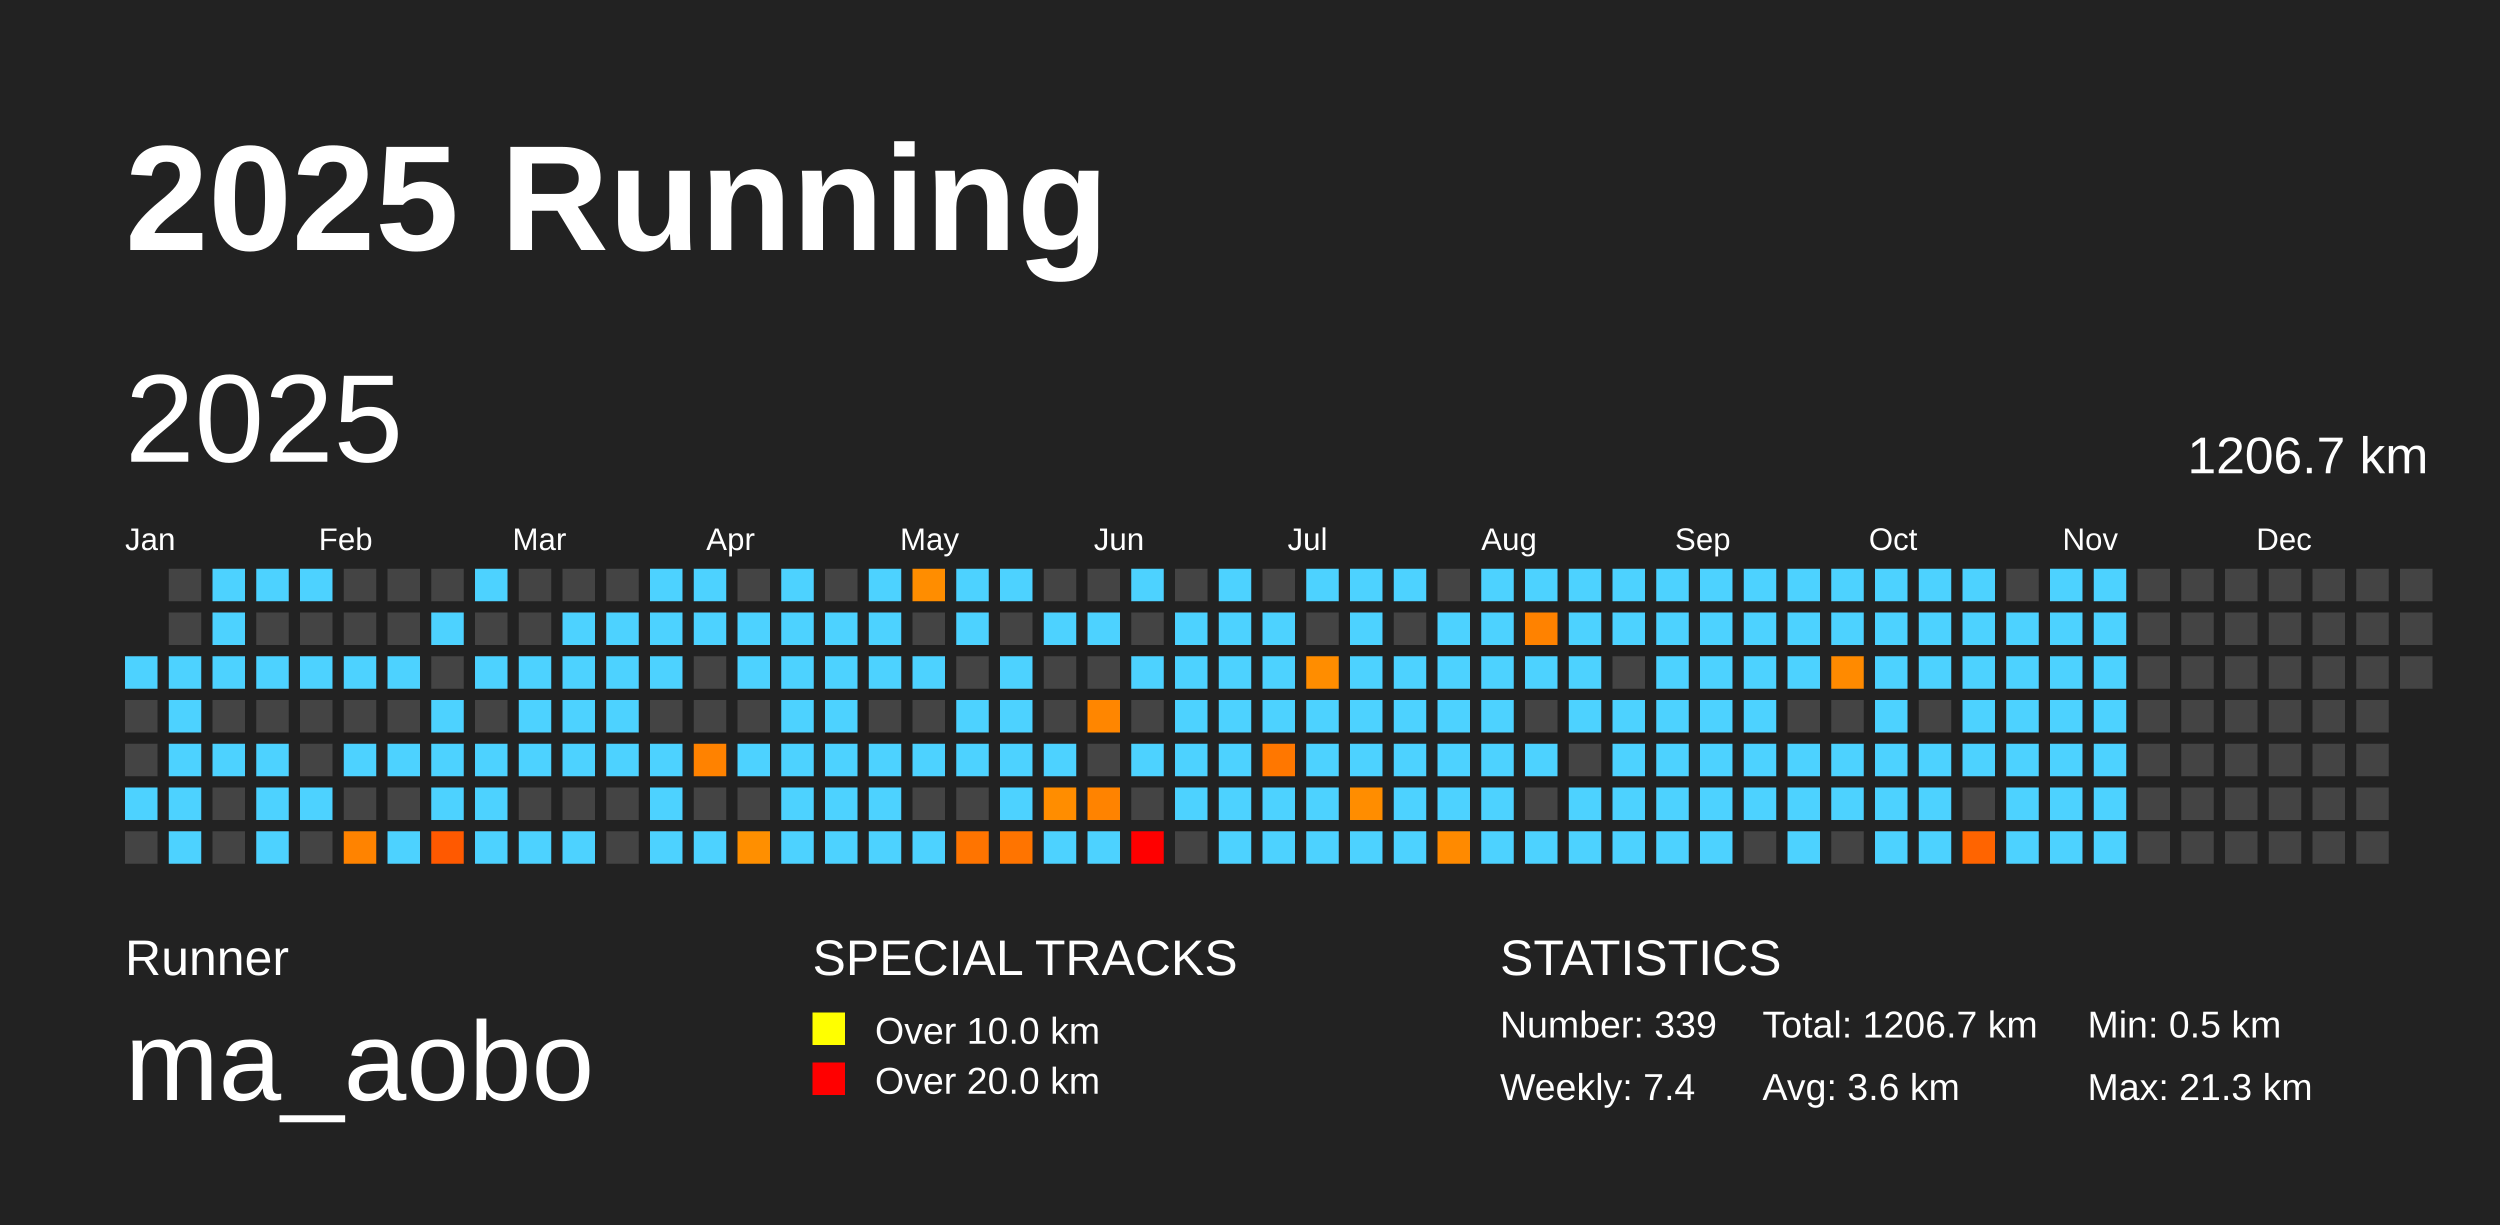
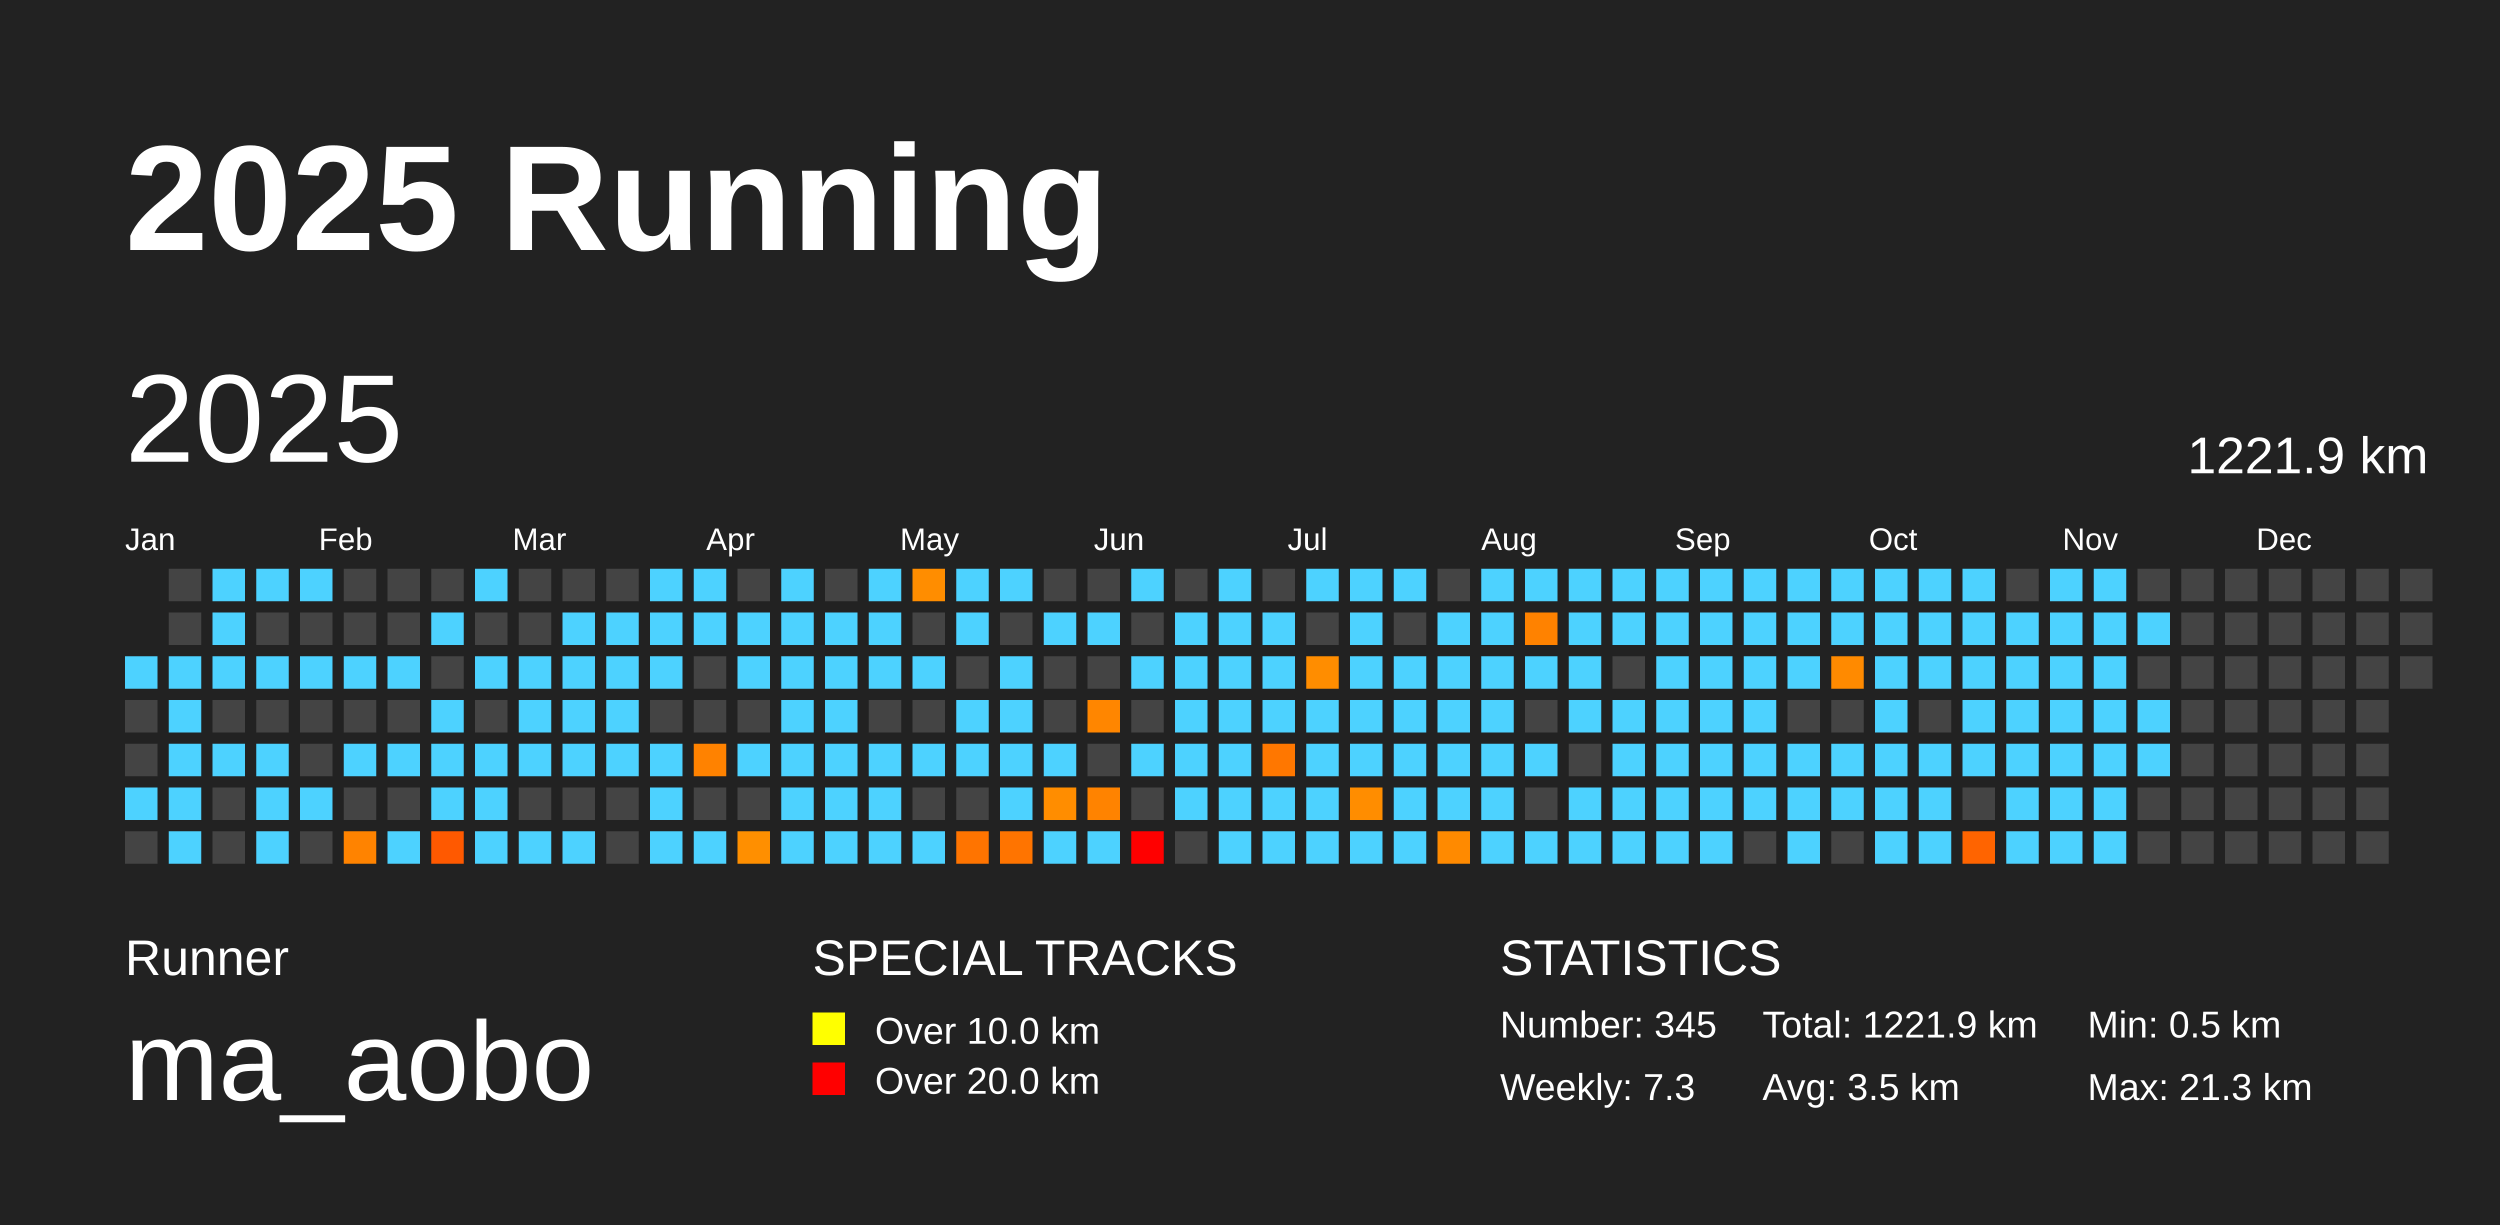
<svg xmlns="http://www.w3.org/2000/svg" baseProfile="full" height="98mm" version="1.1" viewBox="0,0,200,98" width="200mm">
  <defs />
  <rect fill="#222222" height="98" width="200" x="0" y="0" />
  <text fill="#FFFFFF" style="font-size:12px; font-family:Arial; font-weight:bold;" x="10" y="20">2025 Running</text>
  <text fill="#FFFFFF" style="font-size:4px; font-family:Arial" x="10" y="78">Runner</text>
  <text fill="#FFFFFF" style="font-size:9px; font-family:Arial" x="10" y="88">ma_aobo</text>
  <text fill="#FFFFFF" style="font-size:4px; font-family:Arial" x="65" y="78">SPECIAL TRACKS</text>
  <rect fill="yellow" height="2.6" width="2.6" x="65" y="81" />
  <text fill="#FFFFFF" style="font-size:3px; font-family:Arial" x="70" y="83.5">Over 10.0 km</text>
  <rect fill="red" height="2.6" width="2.6" x="65" y="85" />
  <text fill="#FFFFFF" style="font-size:3px; font-family:Arial" x="70" y="87.5">Over 20.0 km</text>
  <text fill="#FFFFFF" style="font-size:4px; font-family:Arial" x="120" y="78">STATISTICS</text>
-   <text fill="#FFFFFF" style="font-size:3px; font-family:Arial" x="120" y="83">Number: 339</text>
-   <text fill="#FFFFFF" style="font-size:3px; font-family:Arial" x="120" y="88">Weekly: 7.4</text>
-   <text fill="#FFFFFF" style="font-size:3px; font-family:Arial" x="141" y="83">Total: 1206.7 km</text>
-   <text fill="#FFFFFF" style="font-size:3px; font-family:Arial" x="141" y="88">Avg: 3.6 km</text>
+   <text fill="#FFFFFF" style="font-size:3px; font-family:Arial" x="120" y="83">Number: 345</text>
+   <text fill="#FFFFFF" style="font-size:3px; font-family:Arial" x="120" y="88">Weekly: 7.3</text>
+   <text fill="#FFFFFF" style="font-size:3px; font-family:Arial" x="141" y="83">Total: 1221.9 km</text>
+   <text fill="#FFFFFF" style="font-size:3px; font-family:Arial" x="141" y="88">Avg: 3.5 km</text>
  <text fill="#FFFFFF" style="font-size:3px; font-family:Arial" x="167" y="83">Min: 0.5 km</text>
  <text fill="#FFFFFF" style="font-size:3px; font-family:Arial" x="167" y="88">Max: 21.3 km</text>
  <text dominant-baseline="hanging" fill="#FFFFFF" style="font-size:10.0px; font-family:Arial;" x="10" y="30">2025</text>
-   <text dominant-baseline="hanging" fill="#FFFFFF" style="font-size:4.125px; font-family:Arial;" x="175" y="35">1206.7 km</text>
+   <text dominant-baseline="hanging" fill="#FFFFFF" style="font-size:4.125px; font-family:Arial;" x="175" y="35">1221.9 km</text>
  <text fill="#FFFFFF" style="font-size:2.5px; font-family:Arial" x="10.0" y="44">Jan</text>
  <text fill="#FFFFFF" style="font-size:2.5px; font-family:Arial" x="25.5" y="44">Feb</text>
  <text fill="#FFFFFF" style="font-size:2.5px; font-family:Arial" x="41.0" y="44">Mar</text>
  <text fill="#FFFFFF" style="font-size:2.5px; font-family:Arial" x="56.5" y="44">Apr</text>
  <text fill="#FFFFFF" style="font-size:2.5px; font-family:Arial" x="72.0" y="44">May</text>
  <text fill="#FFFFFF" style="font-size:2.5px; font-family:Arial" x="87.5" y="44">Jun</text>
  <text fill="#FFFFFF" style="font-size:2.5px; font-family:Arial" x="103.0" y="44">Jul</text>
  <text fill="#FFFFFF" style="font-size:2.5px; font-family:Arial" x="118.5" y="44">Aug</text>
  <text fill="#FFFFFF" style="font-size:2.5px; font-family:Arial" x="134.0" y="44">Sep</text>
  <text fill="#FFFFFF" style="font-size:2.5px; font-family:Arial" x="149.5" y="44">Oct</text>
  <text fill="#FFFFFF" style="font-size:2.5px; font-family:Arial" x="165.0" y="44">Nov</text>
  <text fill="#FFFFFF" style="font-size:2.5px; font-family:Arial" x="180.5" y="44">Dec</text>
  <rect fill="#4dd2ff" height="2.6" width="2.6" x="10.0" y="52.5" />
  <rect fill="#444444" height="2.6" width="2.6" x="10.0" y="56.0" />
  <rect fill="#444444" height="2.6" width="2.6" x="10.0" y="59.5" />
  <rect fill="#4dd2ff" height="2.6" width="2.6" x="10.0" y="63.0" />
  <rect fill="#444444" height="2.6" width="2.6" x="10.0" y="66.5" />
  <rect fill="#444444" height="2.6" width="2.6" x="13.5" y="45.5" />
  <rect fill="#444444" height="2.6" width="2.6" x="13.5" y="49.0" />
  <rect fill="#4dd2ff" height="2.6" width="2.6" x="13.5" y="52.5" />
  <rect fill="#4dd2ff" height="2.6" width="2.6" x="13.5" y="56.0" />
  <rect fill="#4dd2ff" height="2.6" width="2.6" x="13.5" y="59.5" />
  <rect fill="#4dd2ff" height="2.6" width="2.6" x="13.5" y="63.0" />
  <rect fill="#4dd2ff" height="2.6" width="2.6" x="13.5" y="66.5" />
  <rect fill="#4dd2ff" height="2.6" width="2.6" x="17.0" y="45.5" />
  <rect fill="#4dd2ff" height="2.6" width="2.6" x="17.0" y="49.0" />
  <rect fill="#4dd2ff" height="2.6" width="2.6" x="17.0" y="52.5" />
  <rect fill="#444444" height="2.6" width="2.6" x="17.0" y="56.0" />
  <rect fill="#4dd2ff" height="2.6" width="2.6" x="17.0" y="59.5" />
  <rect fill="#444444" height="2.6" width="2.6" x="17.0" y="63.0" />
  <rect fill="#444444" height="2.6" width="2.6" x="17.0" y="66.5" />
  <rect fill="#4dd2ff" height="2.6" width="2.6" x="20.5" y="45.5" />
  <rect fill="#444444" height="2.6" width="2.6" x="20.5" y="49.0" />
  <rect fill="#4dd2ff" height="2.6" width="2.6" x="20.5" y="52.5" />
  <rect fill="#444444" height="2.6" width="2.6" x="20.5" y="56.0" />
  <rect fill="#4dd2ff" height="2.6" width="2.6" x="20.5" y="59.5" />
  <rect fill="#4dd2ff" height="2.6" width="2.6" x="20.5" y="63.0" />
  <rect fill="#4dd2ff" height="2.6" width="2.6" x="20.5" y="66.5" />
  <rect fill="#4dd2ff" height="2.6" width="2.6" x="24.0" y="45.5" />
  <rect fill="#444444" height="2.6" width="2.6" x="24.0" y="49.0" />
  <rect fill="#4dd2ff" height="2.6" width="2.6" x="24.0" y="52.5" />
  <rect fill="#444444" height="2.6" width="2.6" x="24.0" y="56.0" />
  <rect fill="#444444" height="2.6" width="2.6" x="24.0" y="59.5" />
  <rect fill="#4dd2ff" height="2.6" width="2.6" x="24.0" y="63.0" />
  <rect fill="#444444" height="2.6" width="2.6" x="24.0" y="66.5" />
  <rect fill="#444444" height="2.6" width="2.6" x="27.5" y="45.5" />
  <rect fill="#444444" height="2.6" width="2.6" x="27.5" y="49.0" />
  <rect fill="#4dd2ff" height="2.6" width="2.6" x="27.5" y="52.5" />
  <rect fill="#444444" height="2.6" width="2.6" x="27.5" y="56.0" />
  <rect fill="#4dd2ff" height="2.6" width="2.6" x="27.5" y="59.5" />
  <rect fill="#444444" height="2.6" width="2.6" x="27.5" y="63.0" />
  <rect fill="#ff8300" height="2.6" width="2.6" x="27.5" y="66.5" />
  <rect fill="#444444" height="2.6" width="2.6" x="31.0" y="45.5" />
  <rect fill="#444444" height="2.6" width="2.6" x="31.0" y="49.0" />
  <rect fill="#4dd2ff" height="2.6" width="2.6" x="31.0" y="52.5" />
  <rect fill="#444444" height="2.6" width="2.6" x="31.0" y="56.0" />
  <rect fill="#4dd2ff" height="2.6" width="2.6" x="31.0" y="59.5" />
  <rect fill="#444444" height="2.6" width="2.6" x="31.0" y="63.0" />
  <rect fill="#4dd2ff" height="2.6" width="2.6" x="31.0" y="66.5" />
  <rect fill="#444444" height="2.6" width="2.6" x="34.5" y="45.5" />
  <rect fill="#4dd2ff" height="2.6" width="2.6" x="34.5" y="49.0" />
  <rect fill="#444444" height="2.6" width="2.6" x="34.5" y="52.5" />
  <rect fill="#4dd2ff" height="2.6" width="2.6" x="34.5" y="56.0" />
  <rect fill="#4dd2ff" height="2.6" width="2.6" x="34.5" y="59.5" />
  <rect fill="#4dd2ff" height="2.6" width="2.6" x="34.5" y="63.0" />
  <rect fill="#ff5900" height="2.6" width="2.6" x="34.5" y="66.5" />
  <rect fill="#4dd2ff" height="2.6" width="2.6" x="38.0" y="45.5" />
  <rect fill="#444444" height="2.6" width="2.6" x="38.0" y="49.0" />
  <rect fill="#4dd2ff" height="2.6" width="2.6" x="38.0" y="52.5" />
  <rect fill="#444444" height="2.6" width="2.6" x="38.0" y="56.0" />
  <rect fill="#4dd2ff" height="2.6" width="2.6" x="38.0" y="59.5" />
  <rect fill="#4dd2ff" height="2.6" width="2.6" x="38.0" y="63.0" />
  <rect fill="#4dd2ff" height="2.6" width="2.6" x="38.0" y="66.5" />
  <rect fill="#444444" height="2.6" width="2.6" x="41.5" y="45.5" />
  <rect fill="#444444" height="2.6" width="2.6" x="41.5" y="49.0" />
  <rect fill="#4dd2ff" height="2.6" width="2.6" x="41.5" y="52.5" />
  <rect fill="#4dd2ff" height="2.6" width="2.6" x="41.5" y="56.0" />
  <rect fill="#4dd2ff" height="2.6" width="2.6" x="41.5" y="59.5" />
  <rect fill="#444444" height="2.6" width="2.6" x="41.5" y="63.0" />
  <rect fill="#4dd2ff" height="2.6" width="2.6" x="41.5" y="66.5" />
  <rect fill="#444444" height="2.6" width="2.6" x="45.0" y="45.5" />
  <rect fill="#4dd2ff" height="2.6" width="2.6" x="45.0" y="49.0" />
  <rect fill="#4dd2ff" height="2.6" width="2.6" x="45.0" y="52.5" />
  <rect fill="#4dd2ff" height="2.6" width="2.6" x="45.0" y="56.0" />
  <rect fill="#4dd2ff" height="2.6" width="2.6" x="45.0" y="59.5" />
  <rect fill="#444444" height="2.6" width="2.6" x="45.0" y="63.0" />
  <rect fill="#4dd2ff" height="2.6" width="2.6" x="45.0" y="66.5" />
  <rect fill="#444444" height="2.6" width="2.6" x="48.5" y="45.5" />
  <rect fill="#4dd2ff" height="2.6" width="2.6" x="48.5" y="49.0" />
  <rect fill="#4dd2ff" height="2.6" width="2.6" x="48.5" y="52.5" />
  <rect fill="#4dd2ff" height="2.6" width="2.6" x="48.5" y="56.0" />
  <rect fill="#4dd2ff" height="2.6" width="2.6" x="48.5" y="59.5" />
  <rect fill="#444444" height="2.6" width="2.6" x="48.5" y="63.0" />
  <rect fill="#444444" height="2.6" width="2.6" x="48.5" y="66.5" />
  <rect fill="#4dd2ff" height="2.6" width="2.6" x="52.0" y="45.5" />
  <rect fill="#4dd2ff" height="2.6" width="2.6" x="52.0" y="49.0" />
  <rect fill="#4dd2ff" height="2.6" width="2.6" x="52.0" y="52.5" />
  <rect fill="#444444" height="2.6" width="2.6" x="52.0" y="56.0" />
  <rect fill="#4dd2ff" height="2.6" width="2.6" x="52.0" y="59.5" />
  <rect fill="#4dd2ff" height="2.6" width="2.6" x="52.0" y="63.0" />
  <rect fill="#4dd2ff" height="2.6" width="2.6" x="52.0" y="66.5" />
  <rect fill="#4dd2ff" height="2.6" width="2.6" x="55.5" y="45.5" />
  <rect fill="#4dd2ff" height="2.6" width="2.6" x="55.5" y="49.0" />
  <rect fill="#444444" height="2.6" width="2.6" x="55.5" y="52.5" />
  <rect fill="#444444" height="2.6" width="2.6" x="55.5" y="56.0" />
  <rect fill="#ff8200" height="2.6" width="2.6" x="55.5" y="59.5" />
  <rect fill="#444444" height="2.6" width="2.6" x="55.5" y="63.0" />
  <rect fill="#4dd2ff" height="2.6" width="2.6" x="55.5" y="66.5" />
  <rect fill="#444444" height="2.6" width="2.6" x="59.0" y="45.5" />
  <rect fill="#4dd2ff" height="2.6" width="2.6" x="59.0" y="49.0" />
  <rect fill="#4dd2ff" height="2.6" width="2.6" x="59.0" y="52.5" />
  <rect fill="#444444" height="2.6" width="2.6" x="59.0" y="56.0" />
  <rect fill="#4dd2ff" height="2.6" width="2.6" x="59.0" y="59.5" />
  <rect fill="#444444" height="2.6" width="2.6" x="59.0" y="63.0" />
  <rect fill="#ff8f00" height="2.6" width="2.6" x="59.0" y="66.5" />
  <rect fill="#4dd2ff" height="2.6" width="2.6" x="62.5" y="45.5" />
  <rect fill="#4dd2ff" height="2.6" width="2.6" x="62.5" y="49.0" />
  <rect fill="#4dd2ff" height="2.6" width="2.6" x="62.5" y="52.5" />
  <rect fill="#4dd2ff" height="2.6" width="2.6" x="62.5" y="56.0" />
  <rect fill="#4dd2ff" height="2.6" width="2.6" x="62.5" y="59.5" />
  <rect fill="#4dd2ff" height="2.6" width="2.6" x="62.5" y="63.0" />
  <rect fill="#4dd2ff" height="2.6" width="2.6" x="62.5" y="66.5" />
  <rect fill="#444444" height="2.6" width="2.6" x="66.0" y="45.5" />
  <rect fill="#4dd2ff" height="2.6" width="2.6" x="66.0" y="49.0" />
  <rect fill="#4dd2ff" height="2.6" width="2.6" x="66.0" y="52.5" />
  <rect fill="#4dd2ff" height="2.6" width="2.6" x="66.0" y="56.0" />
  <rect fill="#4dd2ff" height="2.6" width="2.6" x="66.0" y="59.5" />
  <rect fill="#4dd2ff" height="2.6" width="2.6" x="66.0" y="63.0" />
  <rect fill="#4dd2ff" height="2.6" width="2.6" x="66.0" y="66.5" />
  <rect fill="#4dd2ff" height="2.6" width="2.6" x="69.5" y="45.5" />
  <rect fill="#4dd2ff" height="2.6" width="2.6" x="69.5" y="49.0" />
  <rect fill="#4dd2ff" height="2.6" width="2.6" x="69.5" y="52.5" />
  <rect fill="#444444" height="2.6" width="2.6" x="69.5" y="56.0" />
  <rect fill="#4dd2ff" height="2.6" width="2.6" x="69.5" y="59.5" />
  <rect fill="#4dd2ff" height="2.6" width="2.6" x="69.5" y="63.0" />
  <rect fill="#4dd2ff" height="2.6" width="2.6" x="69.5" y="66.5" />
  <rect fill="#ff8d00" height="2.6" width="2.6" x="73.0" y="45.5" />
  <rect fill="#444444" height="2.6" width="2.6" x="73.0" y="49.0" />
  <rect fill="#4dd2ff" height="2.6" width="2.6" x="73.0" y="52.5" />
  <rect fill="#444444" height="2.6" width="2.6" x="73.0" y="56.0" />
  <rect fill="#4dd2ff" height="2.6" width="2.6" x="73.0" y="59.5" />
  <rect fill="#444444" height="2.6" width="2.6" x="73.0" y="63.0" />
  <rect fill="#4dd2ff" height="2.6" width="2.6" x="73.0" y="66.5" />
  <rect fill="#4dd2ff" height="2.6" width="2.6" x="76.5" y="45.5" />
  <rect fill="#4dd2ff" height="2.6" width="2.6" x="76.5" y="49.0" />
  <rect fill="#444444" height="2.6" width="2.6" x="76.5" y="52.5" />
  <rect fill="#4dd2ff" height="2.6" width="2.6" x="76.5" y="56.0" />
  <rect fill="#4dd2ff" height="2.6" width="2.6" x="76.5" y="59.5" />
  <rect fill="#444444" height="2.6" width="2.6" x="76.5" y="63.0" />
  <rect fill="#ff7400" height="2.6" width="2.6" x="76.5" y="66.5" />
  <rect fill="#4dd2ff" height="2.6" width="2.6" x="80.0" y="45.5" />
  <rect fill="#444444" height="2.6" width="2.6" x="80.0" y="49.0" />
  <rect fill="#4dd2ff" height="2.6" width="2.6" x="80.0" y="52.5" />
  <rect fill="#4dd2ff" height="2.6" width="2.6" x="80.0" y="56.0" />
  <rect fill="#4dd2ff" height="2.6" width="2.6" x="80.0" y="59.5" />
  <rect fill="#4dd2ff" height="2.6" width="2.6" x="80.0" y="63.0" />
  <rect fill="#ff7400" height="2.6" width="2.6" x="80.0" y="66.5" />
  <rect fill="#444444" height="2.6" width="2.6" x="83.5" y="45.5" />
  <rect fill="#4dd2ff" height="2.6" width="2.6" x="83.5" y="49.0" />
  <rect fill="#444444" height="2.6" width="2.6" x="83.5" y="52.5" />
  <rect fill="#444444" height="2.6" width="2.6" x="83.5" y="56.0" />
  <rect fill="#4dd2ff" height="2.6" width="2.6" x="83.5" y="59.5" />
  <rect fill="#ff8d00" height="2.6" width="2.6" x="83.5" y="63.0" />
  <rect fill="#4dd2ff" height="2.6" width="2.6" x="83.5" y="66.5" />
  <rect fill="#444444" height="2.6" width="2.6" x="87.0" y="45.5" />
  <rect fill="#4dd2ff" height="2.6" width="2.6" x="87.0" y="49.0" />
  <rect fill="#444444" height="2.6" width="2.6" x="87.0" y="52.5" />
  <rect fill="#ff8600" height="2.6" width="2.6" x="87.0" y="56.0" />
  <rect fill="#444444" height="2.6" width="2.6" x="87.0" y="59.5" />
  <rect fill="#ff8300" height="2.6" width="2.6" x="87.0" y="63.0" />
  <rect fill="#4dd2ff" height="2.6" width="2.6" x="87.0" y="66.5" />
  <rect fill="#4dd2ff" height="2.6" width="2.6" x="90.5" y="45.5" />
  <rect fill="#444444" height="2.6" width="2.6" x="90.5" y="49.0" />
  <rect fill="#4dd2ff" height="2.6" width="2.6" x="90.5" y="52.5" />
  <rect fill="#444444" height="2.6" width="2.6" x="90.5" y="56.0" />
  <rect fill="#4dd2ff" height="2.6" width="2.6" x="90.5" y="59.5" />
  <rect fill="#444444" height="2.6" width="2.6" x="90.5" y="63.0" />
  <rect fill="red" height="2.6" width="2.6" x="90.5" y="66.5" />
  <rect fill="#444444" height="2.6" width="2.6" x="94.0" y="45.5" />
  <rect fill="#4dd2ff" height="2.6" width="2.6" x="94.0" y="49.0" />
  <rect fill="#4dd2ff" height="2.6" width="2.6" x="94.0" y="52.5" />
  <rect fill="#4dd2ff" height="2.6" width="2.6" x="94.0" y="56.0" />
  <rect fill="#4dd2ff" height="2.6" width="2.6" x="94.0" y="59.5" />
  <rect fill="#4dd2ff" height="2.6" width="2.6" x="94.0" y="63.0" />
  <rect fill="#444444" height="2.6" width="2.6" x="94.0" y="66.5" />
  <rect fill="#4dd2ff" height="2.6" width="2.6" x="97.5" y="45.5" />
  <rect fill="#4dd2ff" height="2.6" width="2.6" x="97.5" y="49.0" />
  <rect fill="#4dd2ff" height="2.6" width="2.6" x="97.5" y="52.5" />
  <rect fill="#4dd2ff" height="2.6" width="2.6" x="97.5" y="56.0" />
  <rect fill="#4dd2ff" height="2.6" width="2.6" x="97.5" y="59.5" />
  <rect fill="#4dd2ff" height="2.6" width="2.6" x="97.5" y="63.0" />
  <rect fill="#4dd2ff" height="2.6" width="2.6" x="97.5" y="66.5" />
  <rect fill="#444444" height="2.6" width="2.6" x="101.0" y="45.5" />
  <rect fill="#4dd2ff" height="2.6" width="2.6" x="101.0" y="49.0" />
  <rect fill="#4dd2ff" height="2.6" width="2.6" x="101.0" y="52.5" />
  <rect fill="#4dd2ff" height="2.6" width="2.6" x="101.0" y="56.0" />
  <rect fill="#ff7700" height="2.6" width="2.6" x="101.0" y="59.5" />
  <rect fill="#4dd2ff" height="2.6" width="2.6" x="101.0" y="63.0" />
  <rect fill="#4dd2ff" height="2.6" width="2.6" x="101.0" y="66.5" />
  <rect fill="#4dd2ff" height="2.6" width="2.6" x="104.5" y="45.5" />
  <rect fill="#444444" height="2.6" width="2.6" x="104.5" y="49.0" />
  <rect fill="#ff8d00" height="2.6" width="2.6" x="104.5" y="52.5" />
  <rect fill="#4dd2ff" height="2.6" width="2.6" x="104.5" y="56.0" />
  <rect fill="#4dd2ff" height="2.6" width="2.6" x="104.5" y="59.5" />
  <rect fill="#4dd2ff" height="2.6" width="2.6" x="104.5" y="63.0" />
  <rect fill="#4dd2ff" height="2.6" width="2.6" x="104.5" y="66.5" />
  <rect fill="#4dd2ff" height="2.6" width="2.6" x="108.0" y="45.5" />
  <rect fill="#4dd2ff" height="2.6" width="2.6" x="108.0" y="49.0" />
  <rect fill="#4dd2ff" height="2.6" width="2.6" x="108.0" y="52.5" />
  <rect fill="#4dd2ff" height="2.6" width="2.6" x="108.0" y="56.0" />
  <rect fill="#4dd2ff" height="2.6" width="2.6" x="108.0" y="59.5" />
  <rect fill="#ff8d00" height="2.6" width="2.6" x="108.0" y="63.0" />
  <rect fill="#4dd2ff" height="2.6" width="2.6" x="108.0" y="66.5" />
  <rect fill="#4dd2ff" height="2.6" width="2.6" x="111.5" y="45.5" />
  <rect fill="#444444" height="2.6" width="2.6" x="111.5" y="49.0" />
  <rect fill="#4dd2ff" height="2.6" width="2.6" x="111.5" y="52.5" />
  <rect fill="#4dd2ff" height="2.6" width="2.6" x="111.5" y="56.0" />
  <rect fill="#4dd2ff" height="2.6" width="2.6" x="111.5" y="59.5" />
  <rect fill="#4dd2ff" height="2.6" width="2.6" x="111.5" y="63.0" />
  <rect fill="#4dd2ff" height="2.6" width="2.6" x="111.5" y="66.5" />
  <rect fill="#444444" height="2.6" width="2.6" x="115.0" y="45.5" />
  <rect fill="#4dd2ff" height="2.6" width="2.6" x="115.0" y="49.0" />
  <rect fill="#4dd2ff" height="2.6" width="2.6" x="115.0" y="52.5" />
  <rect fill="#4dd2ff" height="2.6" width="2.6" x="115.0" y="56.0" />
  <rect fill="#4dd2ff" height="2.6" width="2.6" x="115.0" y="59.5" />
  <rect fill="#4dd2ff" height="2.6" width="2.6" x="115.0" y="63.0" />
  <rect fill="#ff8a00" height="2.6" width="2.6" x="115.0" y="66.5" />
  <rect fill="#4dd2ff" height="2.6" width="2.6" x="118.5" y="45.5" />
  <rect fill="#4dd2ff" height="2.6" width="2.6" x="118.5" y="49.0" />
  <rect fill="#4dd2ff" height="2.6" width="2.6" x="118.5" y="52.5" />
  <rect fill="#4dd2ff" height="2.6" width="2.6" x="118.5" y="56.0" />
  <rect fill="#4dd2ff" height="2.6" width="2.6" x="118.5" y="59.5" />
  <rect fill="#4dd2ff" height="2.6" width="2.6" x="118.5" y="63.0" />
  <rect fill="#4dd2ff" height="2.6" width="2.6" x="118.5" y="66.5" />
  <rect fill="#4dd2ff" height="2.6" width="2.6" x="122.0" y="45.5" />
  <rect fill="#ff8200" height="2.6" width="2.6" x="122.0" y="49.0" />
  <rect fill="#4dd2ff" height="2.6" width="2.6" x="122.0" y="52.5" />
  <rect fill="#444444" height="2.6" width="2.6" x="122.0" y="56.0" />
  <rect fill="#4dd2ff" height="2.6" width="2.6" x="122.0" y="59.5" />
  <rect fill="#444444" height="2.6" width="2.6" x="122.0" y="63.0" />
  <rect fill="#4dd2ff" height="2.6" width="2.6" x="122.0" y="66.5" />
  <rect fill="#4dd2ff" height="2.6" width="2.6" x="125.5" y="45.5" />
  <rect fill="#4dd2ff" height="2.6" width="2.6" x="125.5" y="49.0" />
  <rect fill="#4dd2ff" height="2.6" width="2.6" x="125.5" y="52.5" />
  <rect fill="#4dd2ff" height="2.6" width="2.6" x="125.5" y="56.0" />
  <rect fill="#444444" height="2.6" width="2.6" x="125.5" y="59.5" />
  <rect fill="#4dd2ff" height="2.6" width="2.6" x="125.5" y="63.0" />
  <rect fill="#4dd2ff" height="2.6" width="2.6" x="125.5" y="66.5" />
  <rect fill="#4dd2ff" height="2.6" width="2.6" x="129.0" y="45.5" />
  <rect fill="#4dd2ff" height="2.6" width="2.6" x="129.0" y="49.0" />
  <rect fill="#444444" height="2.6" width="2.6" x="129.0" y="52.5" />
  <rect fill="#4dd2ff" height="2.6" width="2.6" x="129.0" y="56.0" />
  <rect fill="#4dd2ff" height="2.6" width="2.6" x="129.0" y="59.5" />
  <rect fill="#4dd2ff" height="2.6" width="2.6" x="129.0" y="63.0" />
  <rect fill="#4dd2ff" height="2.6" width="2.6" x="129.0" y="66.5" />
  <rect fill="#4dd2ff" height="2.6" width="2.6" x="132.5" y="45.5" />
  <rect fill="#4dd2ff" height="2.6" width="2.6" x="132.5" y="49.0" />
  <rect fill="#4dd2ff" height="2.6" width="2.6" x="132.5" y="52.5" />
  <rect fill="#4dd2ff" height="2.6" width="2.6" x="132.5" y="56.0" />
  <rect fill="#4dd2ff" height="2.6" width="2.6" x="132.5" y="59.5" />
  <rect fill="#4dd2ff" height="2.6" width="2.6" x="132.5" y="63.0" />
  <rect fill="#4dd2ff" height="2.6" width="2.6" x="132.5" y="66.5" />
  <rect fill="#4dd2ff" height="2.6" width="2.6" x="136.0" y="45.5" />
  <rect fill="#4dd2ff" height="2.6" width="2.6" x="136.0" y="49.0" />
  <rect fill="#4dd2ff" height="2.6" width="2.6" x="136.0" y="52.5" />
  <rect fill="#4dd2ff" height="2.6" width="2.6" x="136.0" y="56.0" />
  <rect fill="#4dd2ff" height="2.6" width="2.6" x="136.0" y="59.5" />
  <rect fill="#4dd2ff" height="2.6" width="2.6" x="136.0" y="63.0" />
  <rect fill="#4dd2ff" height="2.6" width="2.6" x="136.0" y="66.5" />
  <rect fill="#4dd2ff" height="2.6" width="2.6" x="139.5" y="45.5" />
  <rect fill="#4dd2ff" height="2.6" width="2.6" x="139.5" y="49.0" />
  <rect fill="#4dd2ff" height="2.6" width="2.6" x="139.5" y="52.5" />
  <rect fill="#4dd2ff" height="2.6" width="2.6" x="139.5" y="56.0" />
  <rect fill="#4dd2ff" height="2.6" width="2.6" x="139.5" y="59.5" />
  <rect fill="#4dd2ff" height="2.6" width="2.6" x="139.5" y="63.0" />
  <rect fill="#444444" height="2.6" width="2.6" x="139.5" y="66.5" />
  <rect fill="#4dd2ff" height="2.6" width="2.6" x="143.0" y="45.5" />
  <rect fill="#4dd2ff" height="2.6" width="2.6" x="143.0" y="49.0" />
  <rect fill="#4dd2ff" height="2.6" width="2.6" x="143.0" y="52.5" />
  <rect fill="#444444" height="2.6" width="2.6" x="143.0" y="56.0" />
  <rect fill="#4dd2ff" height="2.6" width="2.6" x="143.0" y="59.5" />
  <rect fill="#4dd2ff" height="2.6" width="2.6" x="143.0" y="63.0" />
  <rect fill="#4dd2ff" height="2.6" width="2.6" x="143.0" y="66.5" />
  <rect fill="#4dd2ff" height="2.6" width="2.6" x="146.5" y="45.5" />
  <rect fill="#4dd2ff" height="2.6" width="2.6" x="146.5" y="49.0" />
  <rect fill="#ff8a00" height="2.6" width="2.6" x="146.5" y="52.5" />
  <rect fill="#444444" height="2.6" width="2.6" x="146.5" y="56.0" />
  <rect fill="#4dd2ff" height="2.6" width="2.6" x="146.5" y="59.5" />
  <rect fill="#4dd2ff" height="2.6" width="2.6" x="146.5" y="63.0" />
  <rect fill="#444444" height="2.6" width="2.6" x="146.5" y="66.5" />
  <rect fill="#4dd2ff" height="2.6" width="2.6" x="150.0" y="45.5" />
  <rect fill="#4dd2ff" height="2.6" width="2.6" x="150.0" y="49.0" />
  <rect fill="#4dd2ff" height="2.6" width="2.6" x="150.0" y="52.5" />
  <rect fill="#4dd2ff" height="2.6" width="2.6" x="150.0" y="56.0" />
  <rect fill="#4dd2ff" height="2.6" width="2.6" x="150.0" y="59.5" />
  <rect fill="#4dd2ff" height="2.6" width="2.6" x="150.0" y="63.0" />
  <rect fill="#4dd2ff" height="2.6" width="2.6" x="150.0" y="66.5" />
  <rect fill="#4dd2ff" height="2.6" width="2.6" x="153.5" y="45.5" />
  <rect fill="#4dd2ff" height="2.6" width="2.6" x="153.5" y="49.0" />
  <rect fill="#4dd2ff" height="2.6" width="2.6" x="153.5" y="52.5" />
  <rect fill="#444444" height="2.6" width="2.6" x="153.5" y="56.0" />
  <rect fill="#4dd2ff" height="2.6" width="2.6" x="153.5" y="59.5" />
  <rect fill="#4dd2ff" height="2.6" width="2.6" x="153.5" y="63.0" />
  <rect fill="#4dd2ff" height="2.6" width="2.6" x="153.5" y="66.5" />
  <rect fill="#4dd2ff" height="2.6" width="2.6" x="157.0" y="45.5" />
  <rect fill="#4dd2ff" height="2.6" width="2.6" x="157.0" y="49.0" />
  <rect fill="#4dd2ff" height="2.6" width="2.6" x="157.0" y="52.5" />
  <rect fill="#4dd2ff" height="2.6" width="2.6" x="157.0" y="56.0" />
  <rect fill="#4dd2ff" height="2.6" width="2.6" x="157.0" y="59.5" />
  <rect fill="#444444" height="2.6" width="2.6" x="157.0" y="63.0" />
  <rect fill="#ff6400" height="2.6" width="2.6" x="157.0" y="66.5" />
  <rect fill="#444444" height="2.6" width="2.6" x="160.5" y="45.5" />
  <rect fill="#4dd2ff" height="2.6" width="2.6" x="160.5" y="49.0" />
  <rect fill="#4dd2ff" height="2.6" width="2.6" x="160.5" y="52.5" />
  <rect fill="#4dd2ff" height="2.6" width="2.6" x="160.5" y="56.0" />
  <rect fill="#4dd2ff" height="2.6" width="2.6" x="160.5" y="59.5" />
  <rect fill="#4dd2ff" height="2.6" width="2.6" x="160.5" y="63.0" />
  <rect fill="#4dd2ff" height="2.6" width="2.6" x="160.5" y="66.5" />
  <rect fill="#4dd2ff" height="2.6" width="2.6" x="164.0" y="45.5" />
  <rect fill="#4dd2ff" height="2.6" width="2.6" x="164.0" y="49.0" />
  <rect fill="#4dd2ff" height="2.6" width="2.6" x="164.0" y="52.5" />
  <rect fill="#4dd2ff" height="2.6" width="2.6" x="164.0" y="56.0" />
  <rect fill="#4dd2ff" height="2.6" width="2.6" x="164.0" y="59.5" />
  <rect fill="#4dd2ff" height="2.6" width="2.6" x="164.0" y="63.0" />
  <rect fill="#4dd2ff" height="2.6" width="2.6" x="164.0" y="66.5" />
  <rect fill="#4dd2ff" height="2.6" width="2.6" x="167.5" y="45.5" />
  <rect fill="#4dd2ff" height="2.6" width="2.6" x="167.5" y="49.0" />
  <rect fill="#4dd2ff" height="2.6" width="2.6" x="167.5" y="52.5" />
  <rect fill="#4dd2ff" height="2.6" width="2.6" x="167.5" y="56.0" />
  <rect fill="#4dd2ff" height="2.6" width="2.6" x="167.5" y="59.5" />
  <rect fill="#4dd2ff" height="2.6" width="2.6" x="167.5" y="63.0" />
  <rect fill="#4dd2ff" height="2.6" width="2.6" x="167.5" y="66.5" />
  <rect fill="#444444" height="2.6" width="2.6" x="171.0" y="45.5" />
-   <rect fill="#444444" height="2.6" width="2.6" x="171.0" y="49.0" />
+   <rect fill="#4dd2ff" height="2.6" width="2.6" x="171.0" y="49.0" />
  <rect fill="#444444" height="2.6" width="2.6" x="171.0" y="52.5" />
-   <rect fill="#444444" height="2.6" width="2.6" x="171.0" y="56.0" />
-   <rect fill="#444444" height="2.6" width="2.6" x="171.0" y="59.5" />
+   <rect fill="#4dd2ff" height="2.6" width="2.6" x="171.0" y="56.0" />
+   <rect fill="#4dd2ff" height="2.6" width="2.6" x="171.0" y="59.5" />
  <rect fill="#444444" height="2.6" width="2.6" x="171.0" y="63.0" />
  <rect fill="#444444" height="2.6" width="2.6" x="171.0" y="66.5" />
  <rect fill="#444444" height="2.6" width="2.6" x="174.5" y="45.5" />
  <rect fill="#444444" height="2.6" width="2.6" x="174.5" y="49.0" />
  <rect fill="#444444" height="2.6" width="2.6" x="174.5" y="52.5" />
  <rect fill="#444444" height="2.6" width="2.6" x="174.5" y="56.0" />
  <rect fill="#444444" height="2.6" width="2.6" x="174.5" y="59.5" />
  <rect fill="#444444" height="2.6" width="2.6" x="174.5" y="63.0" />
  <rect fill="#444444" height="2.6" width="2.6" x="174.5" y="66.5" />
  <rect fill="#444444" height="2.6" width="2.6" x="178.0" y="45.5" />
  <rect fill="#444444" height="2.6" width="2.6" x="178.0" y="49.0" />
  <rect fill="#444444" height="2.6" width="2.6" x="178.0" y="52.5" />
  <rect fill="#444444" height="2.6" width="2.6" x="178.0" y="56.0" />
  <rect fill="#444444" height="2.6" width="2.6" x="178.0" y="59.5" />
  <rect fill="#444444" height="2.6" width="2.6" x="178.0" y="63.0" />
  <rect fill="#444444" height="2.6" width="2.6" x="178.0" y="66.5" />
  <rect fill="#444444" height="2.6" width="2.6" x="181.5" y="45.5" />
  <rect fill="#444444" height="2.6" width="2.6" x="181.5" y="49.0" />
  <rect fill="#444444" height="2.6" width="2.6" x="181.5" y="52.5" />
  <rect fill="#444444" height="2.6" width="2.6" x="181.5" y="56.0" />
  <rect fill="#444444" height="2.6" width="2.6" x="181.5" y="59.5" />
  <rect fill="#444444" height="2.6" width="2.6" x="181.5" y="63.0" />
  <rect fill="#444444" height="2.6" width="2.6" x="181.5" y="66.5" />
  <rect fill="#444444" height="2.6" width="2.6" x="185.0" y="45.5" />
  <rect fill="#444444" height="2.6" width="2.6" x="185.0" y="49.0" />
  <rect fill="#444444" height="2.6" width="2.6" x="185.0" y="52.5" />
  <rect fill="#444444" height="2.6" width="2.6" x="185.0" y="56.0" />
  <rect fill="#444444" height="2.6" width="2.6" x="185.0" y="59.5" />
  <rect fill="#444444" height="2.6" width="2.6" x="185.0" y="63.0" />
  <rect fill="#444444" height="2.6" width="2.6" x="185.0" y="66.5" />
  <rect fill="#444444" height="2.6" width="2.6" x="188.5" y="45.5" />
  <rect fill="#444444" height="2.6" width="2.6" x="188.5" y="49.0" />
  <rect fill="#444444" height="2.6" width="2.6" x="188.5" y="52.5" />
  <rect fill="#444444" height="2.6" width="2.6" x="188.5" y="56.0" />
  <rect fill="#444444" height="2.6" width="2.6" x="188.5" y="59.5" />
  <rect fill="#444444" height="2.6" width="2.6" x="188.5" y="63.0" />
  <rect fill="#444444" height="2.6" width="2.6" x="188.5" y="66.5" />
  <rect fill="#444444" height="2.6" width="2.6" x="192.0" y="45.5" />
  <rect fill="#444444" height="2.6" width="2.6" x="192.0" y="49.0" />
  <rect fill="#444444" height="2.6" width="2.6" x="192.0" y="52.5" />
</svg>
